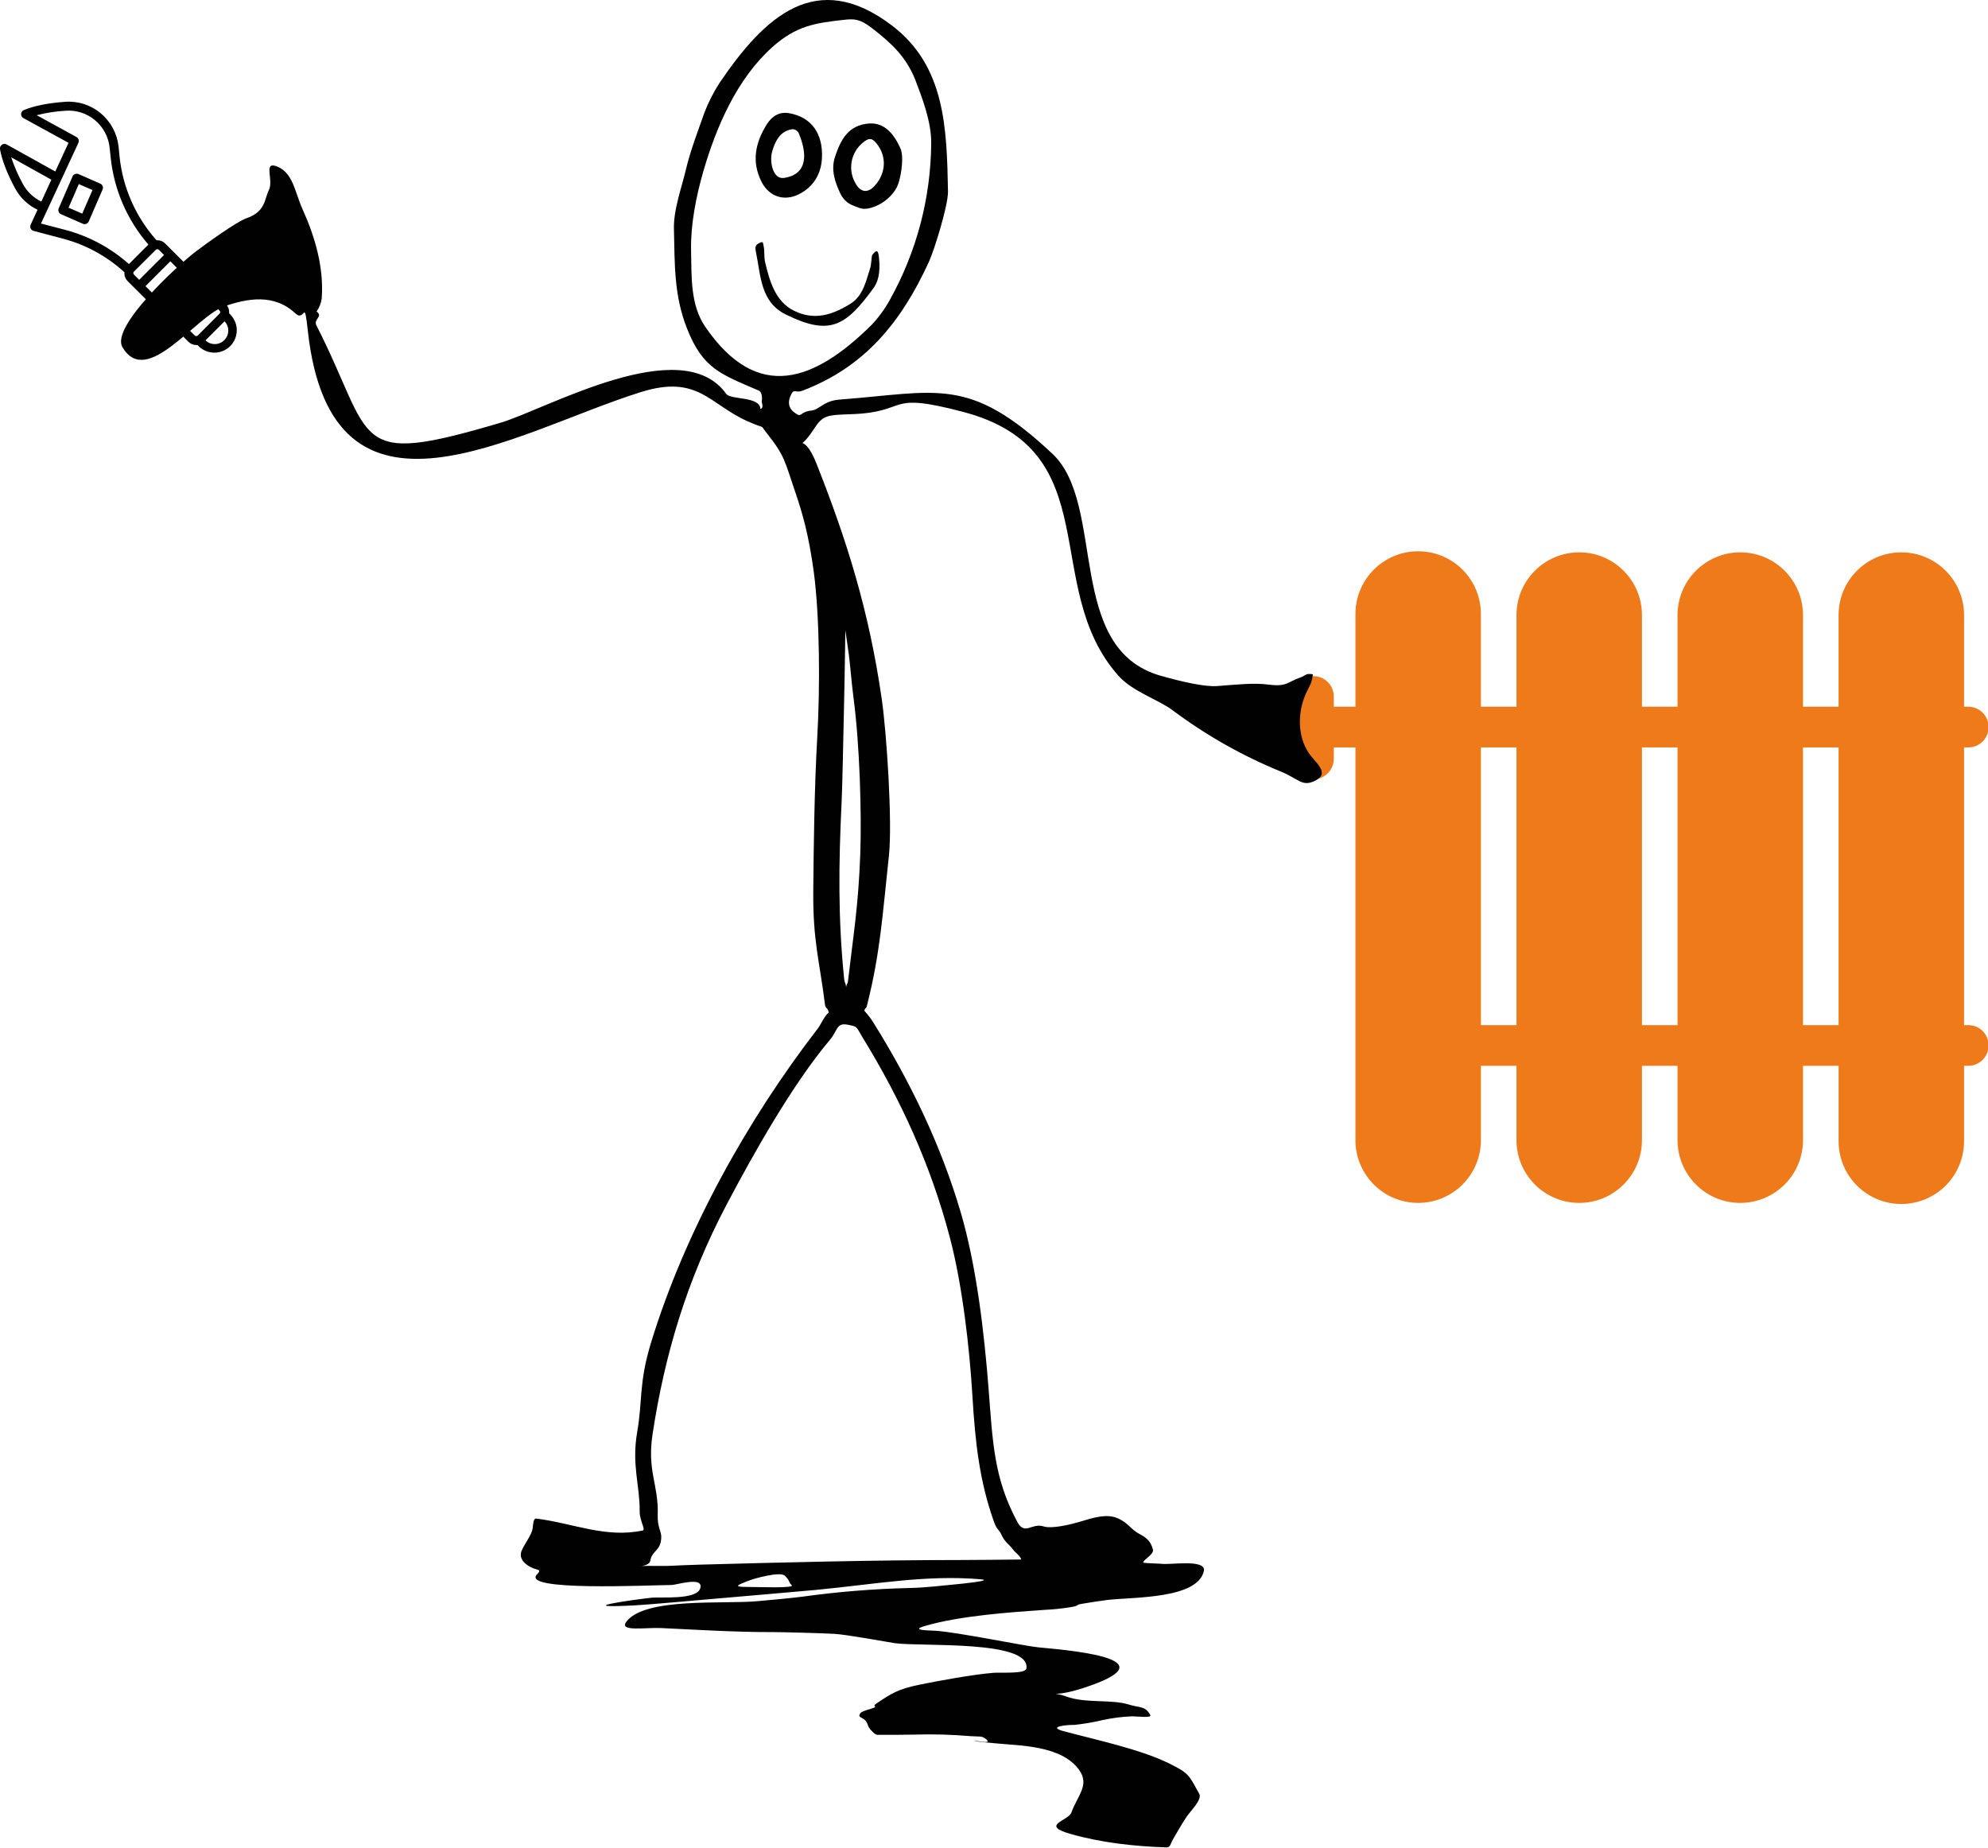
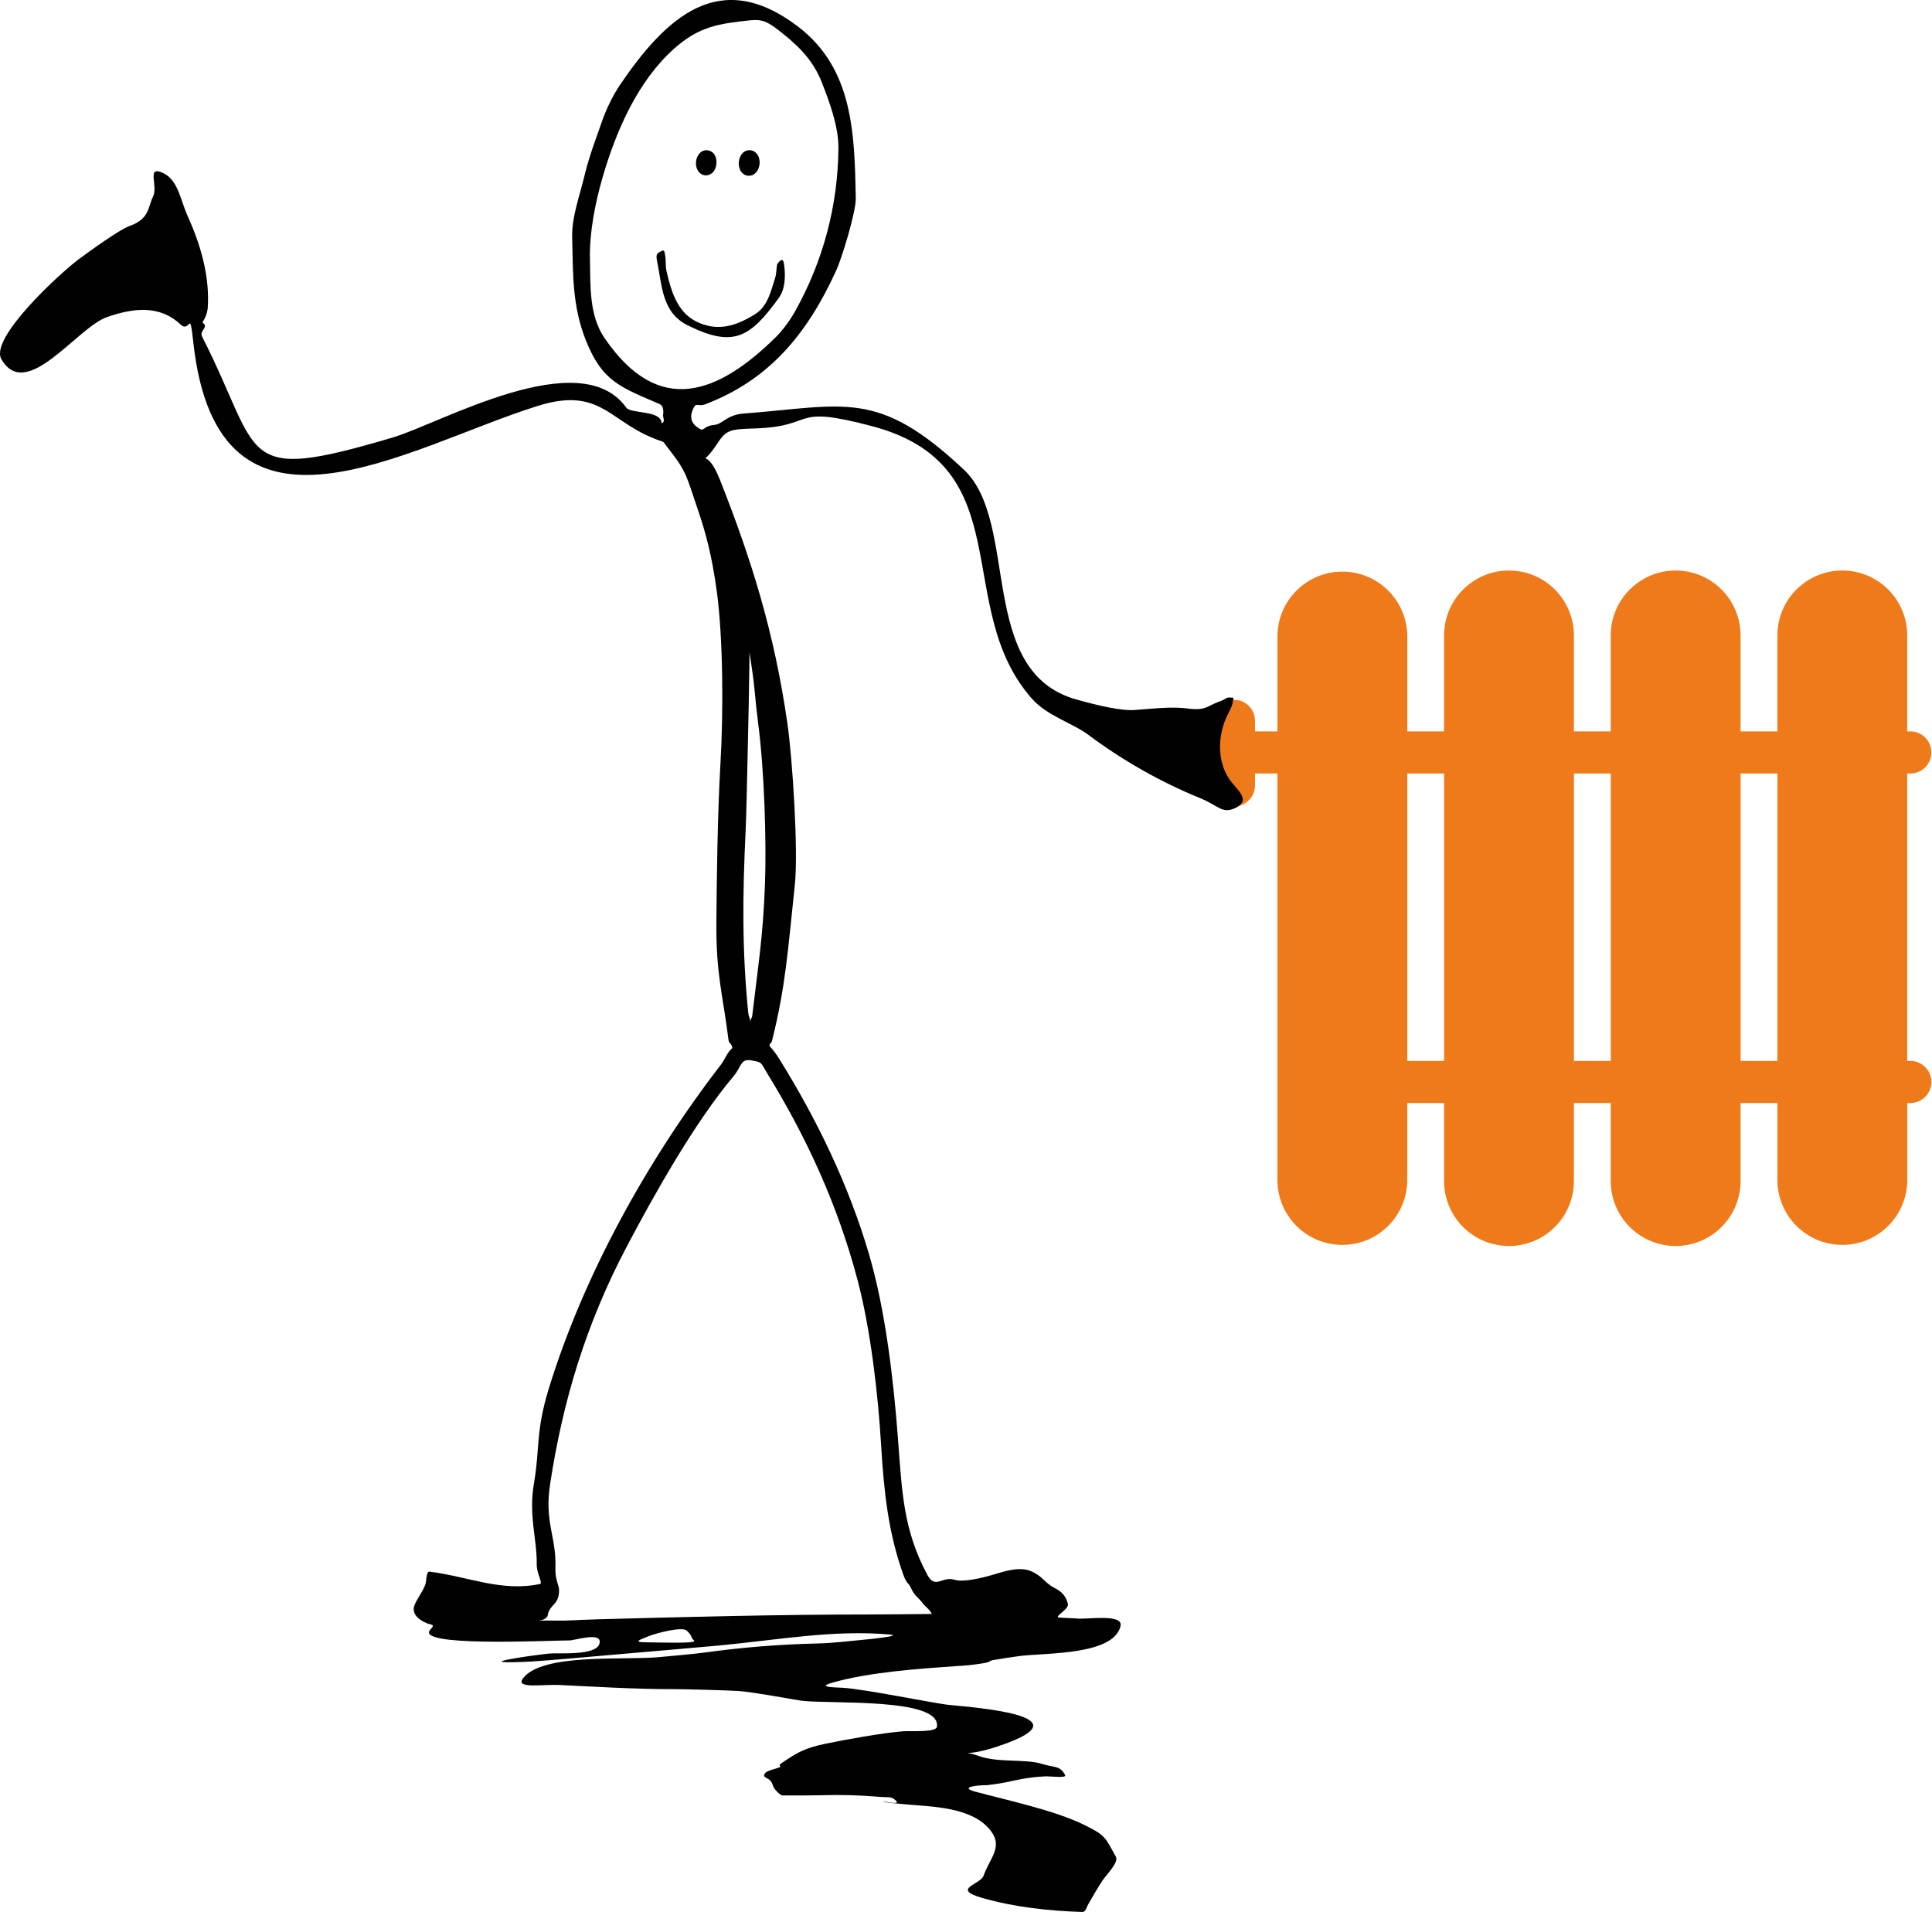
- <svg xmlns="http://www.w3.org/2000/svg" viewBox="0 0 1039.38 965.85">
+ <svg xmlns="http://www.w3.org/2000/svg" viewBox="0 0 976.1 965.85">
  <defs>
-     <style>.cls-1{fill:#010101;}.cls-2{fill:#ef7a1a;}</style>
+     <style>.cls-1{fill:#ef7a1a;}.cls-2{fill:#010101;}</style>
  </defs>
  <g id="Ebene_2" data-name="Ebene 2">
    <g id="Ebene_2-2" data-name="Ebene 2">
-       <path class="cls-1" d="M120.59,164.6l-.78-.78c0-.21,0-.42,0-.64a5.78,5.78,0,0,0-1.69-4.1L86.36,127.3a5.77,5.77,0,0,0-4.09-1.7l-.45,0A77.83,77.83,0,0,1,62.5,81.8L62,76.74a26.29,26.29,0,0,0-9.24-17.42A26,26,0,0,0,34,53.23c-8.94.65-16.18,2.1-21.53,4.32a2.33,2.33,0,0,0-.22,4.21L35.83,74.67l-6.93,15L3.47,75.52A2.34,2.34,0,0,0,1,75.65,2.36,2.36,0,0,0,0,78c1,5.69,3.65,12.58,7.9,20.5a26.1,26.1,0,0,0,11.73,11.18l-3.61,7.81a2.34,2.34,0,0,0,1.53,3.24l15.19,4a76.61,76.61,0,0,1,32.3,17.6c0,.18,0,.37,0,.55a5.76,5.76,0,0,0,1.69,4.1L98.53,178.7a5.73,5.73,0,0,0,4.09,1.7c.22,0,.44,0,.65,0l.78.78a11.7,11.7,0,0,0,16.54-16.54ZM96.76,144.31l4.38,4.38L91,158.82a2.34,2.34,0,0,0,3.31,3.3L104.45,152l4.38,4.38-13,13L83.75,157.32ZM80.44,154l-4.38-4.38,13-13L93.46,141ZM12,96.25a83.75,83.75,0,0,1-6.15-14l21,11.7L21.62,105.4A21.46,21.46,0,0,1,12,96.25Zm9.42,20.63L41,74.65a2.35,2.35,0,0,0-1-3L19.17,60.23a82,82,0,0,1,15.16-2.34,21.34,21.34,0,0,1,15.39,5,21.6,21.6,0,0,1,7.6,14.33l.54,5.06a82.35,82.35,0,0,0,19.73,45.59L67.4,138.07A81.21,81.21,0,0,0,34,120.15Zm48.26,25.94a1.09,1.09,0,0,1,.33-.79L81.47,130.6a1.15,1.15,0,0,1,1.59,0l2.71,2.72-13,13-2.71-2.71A1.11,1.11,0,0,1,69.72,142.82Zm29.4,29.87,13-13,2.71,2.71a1.11,1.11,0,0,1,0,1.58L103.42,175.4a1.12,1.12,0,0,1-1.59,0h0Zm18.17,5.15a7,7,0,0,1-9.81.11L117.4,168a7,7,0,0,1-.11,9.81Z" />
-       <path class="cls-1" d="M52.39,96,41,91a2.34,2.34,0,0,0-1.78,0,2.31,2.31,0,0,0-1.29,1.24l-7.21,16.62A2.34,2.34,0,0,0,31.89,112l11.44,5a2.45,2.45,0,0,0,.93.19,2.57,2.57,0,0,0,.86-.16,2.37,2.37,0,0,0,1.28-1.25l7.21-16.62A2.34,2.34,0,0,0,52.39,96ZM43,111.7l-7.15-3.1,5.35-12.34,7.15,3.1Z" />
-       <path class="cls-2" d="M1028.73,536h-1.87V390.79h1.87a10.65,10.65,0,1,0,0-21.29h-1.87V321.59a32.8,32.8,0,1,0-65.6,0V369.5h-18.6V321.59a32.8,32.8,0,1,0-65.6,0V369.5h-18.6V321.59a32.8,32.8,0,0,0-65.6,0V369.5H774.25V321.59a32.8,32.8,0,1,0-65.59,0V369.5H697.34v-5.66a10.65,10.65,0,0,0-21.29,0v32.61a10.65,10.65,0,1,0,21.29,0v-5.66h11.32V596.12a32.8,32.8,0,1,0,65.6,0V557.25h18.6v38.87a32.8,32.8,0,0,0,65.6,0V557.25h18.6v38.87a32.8,32.8,0,1,0,65.6,0V557.25h18.61v38.87a32.8,32.8,0,1,0,65.59,0V557.25h1.87a10.65,10.65,0,1,0,0-21.29Zm-254.47,0V390.79h18.6V536Zm84.2,0V390.79h18.6V536Zm84.2,0V390.79h18.6V536Z" />
-       <path class="cls-1" d="M684.7,352.39c-2-.17-2.26.93-4.88,1.84-6.81,2.36-7,4.95-16.53,3.71-7.69-1-15.28-.12-26.94.76-6.57.49-18.5-2.29-29.41-5.36-50.33-14.18-28.31-89.41-56.72-116.1-43.57-40.92-60-32.2-111.28-28.32-8.56.65-10.37,5.37-15,5.78s-5.06,3-6.74,2.14c-5.06-2.59-5.79-6.39-3.37-11,1.36-2.56,2.39-.3,5.7-1.56C451.73,192,471,169,485.74,136.7c2.77-6,10-29.46,9.9-36.49-.63-33.27-1.43-65.74-29.35-86.91-39.47-29.93-66.5-4.76-90.13,30.09a85.35,85.35,0,0,0-7.88,15.52c-3.08,8.82-7.31,19.75-9.63,29.57s-6.55,21.15-6.3,31.17c.45,18.56-.05,34.65,6.84,52.11,8.29,21,17.47,23.79,37.44,32.42,1.7.73,2,3.51,1.62,5.64-.11.64,1.33,3.51-.71,4-.1-6.68-15.57-4.67-17.86-7.89-23.25-32.6-93.87,7.94-117.94,15.08-79.28,23.47-65.38,9.85-96.32-50.9-1.67-3.27,3.74-4.61.11-7.24a15.59,15.59,0,0,0,2.68-6.89c1.2-16.35-3.65-32.54-10.12-46.79-4-8.89-4.92-19.48-14-22.42-6.27-2-1,7.45-3.49,12.52s-1.66,11.32-11.83,14.86c-5,1.73-20.51,12.9-26.26,17.24-9.45,7.14-44.66,39.48-38.52,50.06,12.65,21.79,38.12-16.09,53.55-21.38,11.78-4,25.66-6.72,36.92,3.79,5.13,4.79,4.52-8.75,6.48,9.12,12.51,113.72,108.2,52.6,174.18,32,29.68-9.26,35.62,6.2,55.36,15.11,10.66,4.81,6.26,1.12,10.27,6.19,9.73,12.31,9.33,14.35,15.17,31.39,3.76,11,7,22.54,9.55,41.39,3.13,23.51,3.34,60.31,1.79,86.93-1.47,25.2-1.88,58.17-2.06,80-.21,26.4,3.3,36.42,6.11,59.18.3,2.42,1.82,1.81,1.92,4.4-1.88,1-4.26,6.35-5.45,7.9-37.57,48.67-69.7,106.9-87.28,164.12-6.65,21.67-4.43,30.33-7.38,47.27s1.48,28,1.32,41.45c-.05,4.71,3.29,9.53,1.6,9.89-19.42,4.13-36.54-3.86-55.71-6.24-1.42-.18-1.57,2.75-1.86,5.15-.39,3.18-4,7.71-5.69,11.52-1.92,4.46,2.05,7.84,6.37,9.47,2.06.78,4.15.46,1.67,3-9,9,58,5.68,70.2,5.6,2.77,0,16.83-4.69,15.12,1.64s-21,4.51-25.4,5c-10.62,1.15-42.93,5.79-8.6,4,6.06-.32,32.72-2.67,44-3.67s41.28-3.53,50.24-4.38c31.38-3,57.59-8,86.21-5.59,7.61.63-10.61,2.46-14.18,2.77-5.35.47-14.34,1.64-22.82,1.8a492.35,492.35,0,0,0-55.75,4.49c-5.3.73-19.22,2-23.72,2.39-17.66,1.68-59-2.17-68.66,10.78-4,5.33,10,2.9,18.22,3.28,13.69.63,39.13,2.22,58.35,2.11,4.77,0,25.42.54,32.17.92s29.53,4.61,31.85,4.91c14.19,1.84,70.78-1.76,68.58,13.18-.43,2.93-12.71,2-17,2.27-10.46.78-29.66,4.32-39,6.24-11.1,2.27-14.81,4.68-22.29,9.74-2.64,1.78.22,1.46-1.09,2.14a31.77,31.77,0,0,1-4,1.33c-1.28.48-2.91.85-3.59,1.91-1.05,1.66.36,1.81,1.49,2.6a4.84,4.84,0,0,1,2.35,2.72,8,8,0,0,0,2.29,3.74c.59.55,1.54,1.8,2.86,2,4.36.07,15.81,0,18.92-.09a256.27,256.27,0,0,1,29.91.8c5.23.41,6-.39,8.53,2s-7.42,0-6.77.27c1.76.78,6.18,1,11.84,1.53,12.12,1.22,33.81,1,43.06,13.77,5.79,8-.86,13.54-4,22.39-1.55,4.33-16.56,6.56-.5,11.15s33.2,6.49,50.24,7.05c2,.07,2-1.79,3.41-4.25s5.18-9,7.13-11.83,8.19-9,6.62-11.84c-5.47-9.78-5-10.74-16.33-16.24-14.86-7.21-37.43-12-54.59-16.59-8.4-2.22.52-3.34,5.71-3.3a119.09,119.09,0,0,0,14.49-2.48,88.91,88.91,0,0,1,15.57-2c2.55,0,10.42,1,9.52-.65-2.7-4.95-5.28-3.63-11.55-5.59-8.62-2.69-22.3-.5-32-4s-8.29.94,8.64-4.59c44.12-14.42-.34-19.13-23.72-21.25-6.87-.62-42.15-7.94-53.77-8.66-2.77-.17-13.32-.16-5.8-2.39,18.67-5.54,45.22-7.27,62.75-8.52a115.45,115.45,0,0,0,13.86-1.44c4.72-.73,2.26-1.12,5.61-1.7s11.14-1.78,13.67-2.07c13.72-1.53,47-.49,50.31-15.09,1.44-6.43-17.76-3.14-22.08-3.78-1-.15-8-.26-9.64-.59,0-1,1.64-2,2.18-2.53,1.2-1.08,3.32-2.82,2.93-4.28-1.12-4.26-3.19-6.19-6.94-8.14-4.82-2.51-6-6-11.7-8.37s-12.5-.25-19.89,2c-3.61,1.08-14.15,3.81-18.7,2.34-6.2-2-9.76,5-13.73-2.41-12.32-23-12.81-41.81-15-69.76s-6.12-63.49-14.64-92.34c-10.3-34.86-26-67.39-45.14-98.23a42.54,42.54,0,0,0-5.15-6.84c.54-2.28.79-.41,1.38-2.75,6.93-27.61,8-46.21,11.46-78.31,1.88-17.34-1.15-63.78-3.7-81.57-6.63-46.35-18.28-83.28-34.14-123.39-7.61-19.26-11.09-3.29-1.36-18.18,4.55-7,6.46-7.31,18.9-7.7,31.94-1,17.37-12.24,59.14-1.22,76.19,20.1,39.93,91.54,81.11,137.89,7.6,8.56,20.9,12.4,28.49,18.2a257,257,0,0,0,56.44,31.94c9.35,3.79,11.14,8.24,18,4.78,8.09-4.07-.05-9.38-3.57-14.76-5.78-8.85-5.62-21.14-1.31-30.76,1.67-3.72,2.89-5.19,3.35-8.23C686.53,352.05,686.71,352.55,684.7,352.39ZM457,15.57c8.49,6.66,16.85,14,21.64,26.46,3.38,8.82,8.34,21.58,8.22,32.8a170.65,170.65,0,0,1-21.71,82.1,64.08,64.08,0,0,1-9.47,12.95c-29.64,29.32-59.52,41-86.93,1-7.88-11.5-7.15-26-7.44-40.28-.26-13,2.58-27.75,6.37-40.87,6.85-23.7,17.74-48.59,36-65,12.7-11.4,22.66-12.76,38.65-14.48C448.22,9.63,451.06,10.9,457,15.57ZM446.27,365.09c3.15,23.87,4.28,59.51,3.5,81.53-1,27.19-3.6,42.06-6.39,66.16-.24,2.07-.81,1.36-1,3.53-.18-2.59-.8-2.12-1.07-4.79-3.14-31.41-2.9-58.83-1.28-92.44.4-8.21.86-32.75,1.12-44.11s.56-26.42.7-37c.07-4.8.1-4.48.12-8.51.51,3.83.68,5,1.3,9.09C444.63,347.39,444.91,354.74,446.27,365.09ZM451,542.45c19.87,32.36,35.55,66.41,45.58,104.45,6.6,25.06,10.33,57.84,11.83,83,1.46,24.42,3.73,44.39,11.08,65.23,2,5.63,2.46,3.67,4.18,7.46s3.62,4.42,6,7.64c1.09,1.47,3.72,3.18,4.28,5.14-9,.09-23.77.27-32.51.27-43.82,0-93.61,1.28-134.57,2.39-17.06.47-13.95.82-24.29.69-14.48-.19-3.26,1.18-2.61-2.66,1-5.82,5.81-5,5.75-12.76,0-2.5-2.06-5.22-1.85-11.11.56-16.05-5.69-22.81-2.66-42.56,6.29-41.08,17.71-80.1,38.86-120.15,13.56-25.7,34.1-62.41,53.83-85.81,4.07-4.83,3.39-9,9.06-7.95S447.46,536.66,451,542.45ZM410.27,823.81c3.06,2.9,1.81,3.37,3.6,4.9,2.18,1.85-17.1,1-23.55,1-7.62,0-4.2-1.17.69-3.11C394.79,825.08,407.93,821.58,410.27,823.81Z" />
-       <path class="cls-1" d="M412.38,59.15c-5-.83-8.87,1.67-11.52,5.91-6,9.67-8.05,19.56-2.64,30.12,3.83,7.5,11.66,10.28,19.38,6.42S429.5,90.93,429.77,82C430.14,70.12,424.54,61.18,412.38,59.15Zm5.27,10.6c4.09,9.78,5.3,21.35-7.79,23.28-5.79.85-7.63-8.52-6.19-13.67s4.08-10.91,10.46-11.78A3.61,3.61,0,0,1,417.65,69.75Z" />
-       <path class="cls-1" d="M454.18,64.58c-10.67.88-14.66,8.42-17.64,17.51-2.23,6.78.06,13.29,2.86,19.19a12.14,12.14,0,0,0,7,6.32c3.55,1.49,5.12,2.15,9.16,1a22.78,22.78,0,0,0,12.54-9.32c1.76-2.55,2.75-7.28,3.19-10.57s.75-8.34-.49-11.08C467.45,70.15,462.48,63.9,454.18,64.58ZM458.29,75c5.59,7,4.86,15.85-1.14,22.31-3.55,3.81-7.22,3.22-9.75-1.24a16.65,16.65,0,0,1,3.87-21.61C454.25,72,455.9,72.06,458.29,75Z" />
-       <path class="cls-1" d="M456.12,133.18c-.61.78-.38,4.61-1.23,7.22-2,6.06-3.55,14.23-10.1,18.32-9.53,5.94-19.09,9.11-29.93,3.61-9.58-4.86-12.53-15.58-14.83-25.23-.64-2.7-.27-6-.67-7.82-.52-2.31-.18-3.33-2.26-2.27s-2.53,1.72-1.81,5.13c2.5,11.87,2.25,25.71,15.44,32.23,23,11.38,31.36,6.33,46-13.81,3.44-4.73,3.39-11.43,2.73-16.6C459.09,130.88,458.32,130.37,456.12,133.18Z" />
+       <path class="cls-1" d="M965.46,536h-1.88V390.79h1.88a10.65,10.65,0,0,0,0-21.29h-1.88V321.59a32.8,32.8,0,1,0-65.59,0V369.5H879.38V321.59a32.8,32.8,0,1,0-65.59,0V369.5H795.18V321.59a32.8,32.8,0,1,0-65.59,0V369.5H711V321.59a32.8,32.8,0,0,0-65.6,0V369.5H634.06v-5.66a10.65,10.65,0,0,0-21.29,0v32.61a10.65,10.65,0,1,0,21.29,0v-5.66h11.32V596.12a32.8,32.8,0,0,0,65.6,0V557.25h18.61v38.87a32.8,32.8,0,1,0,65.59,0V557.25h18.61v38.87a32.8,32.8,0,1,0,65.59,0V557.25H898v38.87a32.8,32.8,0,0,0,65.6,0V557.25h1.87a10.65,10.65,0,0,0,0-21.29ZM711,536V390.79h18.61V536Zm84.2,0V390.79h18.61V536Zm84.2,0V390.79H898V536Z" />
+       <path class="cls-2" d="M621.43,352.39c-2-.17-2.27.93-4.89,1.84-6.8,2.36-7,4.95-16.53,3.71-7.69-1-15.27-.12-26.94.76-6.57.49-18.5-2.29-29.4-5.36-50.34-14.18-28.31-89.41-56.73-116.1-43.57-40.92-60-32.2-111.28-28.32-8.56.65-10.37,5.37-15,5.78s-5.07,3-6.75,2.14c-5-2.59-5.79-6.39-3.37-11,1.36-2.56,2.4-.3,5.7-1.56C388.46,192,407.7,169,422.46,136.7c2.77-6,10-29.46,9.91-36.49-.64-33.27-1.44-65.74-29.35-86.91-39.48-29.93-66.51-4.76-90.14,30.09A86,86,0,0,0,305,58.91c-3.07,8.82-7.31,19.75-9.63,29.57s-6.54,21.15-6.3,31.17c.45,18.56-.05,34.65,6.85,52.11,8.29,21,17.46,23.79,37.44,32.42,1.7.73,2,3.51,1.61,5.64-.1.64,1.34,3.51-.71,4-.09-6.68-15.56-4.67-17.86-7.89-23.25-32.6-93.86,7.94-117.94,15.08-79.27,23.47-65.38,9.85-96.32-50.9-1.67-3.27,3.75-4.61.11-7.24a15.59,15.59,0,0,0,2.68-6.89c1.2-16.35-3.65-32.54-10.11-46.79-4-8.89-4.92-19.48-14-22.42-6.28-2-.95,7.45-3.5,12.52s-1.65,11.32-11.83,14.86c-4.95,1.73-20.51,12.9-26.26,17.24C29.79,138.57-5.43,170.91.71,181.49c12.65,21.79,38.12-16.09,53.55-21.38,11.78-4,25.67-6.72,36.93,3.79,5.13,4.79,4.51-8.75,6.48,9.12,12.5,113.72,108.19,52.6,174.17,32,29.69-9.26,35.62,6.2,55.37,15.11,10.65,4.81,6.26,1.12,10.26,6.19,9.73,12.31,9.33,14.35,15.17,31.39,3.76,11,7,22.54,9.55,41.39,3.14,23.51,3.35,60.31,1.79,86.93-1.47,25.2-1.88,58.17-2.05,80-.22,26.4,3.29,36.42,6.11,59.18.3,2.42,1.81,1.81,1.91,4.4-1.88,1-4.26,6.35-5.45,7.9-37.56,48.67-69.69,106.9-87.27,164.12-6.66,21.67-4.44,30.33-7.39,47.27s1.49,28,1.33,41.45c-.06,4.71,3.29,9.53,1.6,9.89-19.43,4.13-36.55-3.86-55.72-6.24-1.41-.18-1.57,2.75-1.86,5.15-.39,3.18-4,7.71-5.68,11.52-1.93,4.46,2.05,7.84,6.36,9.47,2.07.78,4.15.46,1.67,3-9,9,58,5.68,70.21,5.6,2.76,0,16.83-4.69,15.11,1.64s-21,4.51-25.4,5c-10.61,1.15-42.93,5.79-8.6,4,6.07-.32,32.73-2.67,44-3.67s41.28-3.53,50.24-4.38c31.38-3,57.59-8,86.21-5.59,7.62.63-10.6,2.46-14.17,2.77-5.36.47-14.35,1.64-22.83,1.8a492.36,492.36,0,0,0-55.74,4.49c-5.3.73-19.23,2-23.72,2.39-17.67,1.68-59-2.17-68.67,10.78-4,5.33,10,2.9,18.23,3.28,13.68.63,39.12,2.22,58.34,2.11,4.77,0,25.42.54,32.18.92s29.52,4.61,31.84,4.91c14.19,1.84,70.78-1.76,68.59,13.18-.43,2.93-12.72,2-17,2.27-10.46.78-29.67,4.32-39,6.24-11.1,2.27-14.81,4.68-22.3,9.74-2.64,1.78.22,1.46-1.08,2.14a31.91,31.91,0,0,1-4,1.33c-1.28.48-2.91.85-3.58,1.91-1.05,1.66.35,1.81,1.49,2.6a4.82,4.82,0,0,1,2.34,2.72,8,8,0,0,0,2.29,3.74c.59.55,1.54,1.8,2.86,2,4.37.07,15.81,0,18.92-.09a256.27,256.27,0,0,1,29.91.8c5.24.41,6-.39,8.54,2s-7.43,0-6.78.27c1.77.78,6.18,1,11.84,1.53,12.13,1.22,33.81,1,43.06,13.77,5.79,8-.86,13.54-4,22.39-1.56,4.33-16.57,6.56-.5,11.15s33.2,6.49,50.23,7.05c2,.07,2-1.79,3.41-4.25s5.18-9,7.13-11.83,8.19-9,6.63-11.84c-5.47-9.78-5-10.74-16.34-16.24-14.86-7.21-37.43-12-54.58-16.59-8.4-2.22.51-3.34,5.7-3.3a118.44,118.44,0,0,0,14.49-2.48,89.13,89.13,0,0,1,15.58-2c2.55,0,10.42,1,9.52-.65-2.71-4.95-5.29-3.63-11.55-5.59-8.62-2.69-22.31-.5-32-4s-8.3.94,8.63-4.59c44.13-14.42-.34-19.13-23.72-21.25-6.87-.62-42.15-7.94-53.77-8.66-2.76-.17-13.32-.16-5.79-2.39,18.66-5.54,45.21-7.27,62.75-8.52a115.45,115.45,0,0,0,13.86-1.44c4.72-.73,2.26-1.12,5.61-1.7s11.14-1.78,13.66-2.07c13.73-1.53,47-.49,50.31-15.09,1.45-6.43-17.75-3.14-22.08-3.78-1-.15-8-.26-9.63-.59,0-1,1.63-2,2.18-2.53,1.2-1.08,3.31-2.82,2.93-4.28-1.12-4.26-3.19-6.19-6.94-8.14-4.82-2.51-6-6-11.71-8.37s-12.49-.25-19.88,2c-3.61,1.08-14.16,3.81-18.7,2.34-6.2-2-9.77,5-13.74-2.41-12.31-23-12.81-41.81-14.95-69.76S447.5,662.28,439,633.43c-10.31-34.86-26-67.39-45.15-98.23a42.47,42.47,0,0,0-5.14-6.84c.54-2.28.79-.41,1.38-2.75,6.93-27.61,8-46.21,11.46-78.31,1.88-17.34-1.16-63.78-3.7-81.57-6.63-46.35-18.28-83.28-34.14-123.39-7.61-19.26-11.1-3.29-1.37-18.18,4.55-7,6.47-7.31,18.9-7.7,31.94-1,17.37-12.24,59.14-1.22,76.19,20.1,39.94,91.54,81.11,137.89,7.6,8.56,20.9,12.4,28.49,18.2a257.19,257.19,0,0,0,56.44,31.94c9.36,3.79,11.14,8.24,18,4.78,8.09-4.07-.05-9.38-3.57-14.76-5.77-8.85-5.62-21.14-1.3-30.76,1.66-3.72,2.89-5.19,3.35-8.23C623.26,352.05,623.43,352.55,621.43,352.39ZM393.73,15.57c8.49,6.66,16.86,14,21.64,26.46,3.39,8.82,8.35,21.58,8.22,32.8a170.65,170.65,0,0,1-21.71,82.1,63.62,63.62,0,0,1-9.46,12.95c-29.64,29.32-59.53,41-86.93,1-7.89-11.5-7.15-26-7.44-40.28-.27-13,2.57-27.75,6.36-40.87,6.86-23.7,17.75-48.59,36-65,12.7-11.4,22.65-12.76,38.64-14.48C384.94,9.63,387.78,10.9,393.73,15.57ZM383,365.09c3.15,23.87,4.27,59.51,3.49,81.53-1,27.19-3.6,42.06-6.39,66.16-.24,2.07-.81,1.36-1,3.53-.19-2.59-.81-2.12-1.08-4.79-3.13-31.41-2.9-58.83-1.28-92.44.4-8.21.86-32.75,1.13-44.11s.56-26.42.7-37c.06-4.8.09-4.48.11-8.51.52,3.83.69,5,1.31,9.09C381.36,347.39,381.63,354.74,383,365.09Zm4.74,177.36c19.87,32.36,35.55,66.41,45.58,104.45,6.6,25.06,10.33,57.84,11.83,83,1.46,24.42,3.73,44.39,11.08,65.23,2,5.63,2.46,3.67,4.18,7.46s3.63,4.42,6,7.64c1.09,1.47,3.72,3.18,4.29,5.14-9,.09-23.78.27-32.52.27-43.82,0-93.61,1.28-134.57,2.39-17.06.47-13.95.82-24.29.69-14.47-.19-3.26,1.18-2.61-2.66,1-5.82,5.81-5,5.75-12.76,0-2.5-2.06-5.22-1.85-11.11.56-16.05-5.68-22.81-2.66-42.56,6.3-41.08,17.72-80.1,38.86-120.15,13.57-25.7,34.1-62.41,53.83-85.81,4.07-4.83,3.39-9,9.07-7.95S384.19,536.66,387.74,542.45ZM347,823.81c3.05,2.9,1.8,3.37,3.6,4.9,2.18,1.85-17.11,1-23.56,1-7.61,0-4.2-1.17.69-3.11C331.51,825.08,344.65,821.58,347,823.81Z" />
+       <path class="cls-2" d="M392.84,133.18c-.61.78-.38,4.61-1.22,7.22-2,6.06-3.56,14.23-10.11,18.32-9.53,5.94-19.09,9.11-29.93,3.61-9.58-4.86-12.53-15.58-14.82-25.23-.64-2.7-.27-6-.67-7.82-.52-2.31-.19-3.33-2.26-2.27s-2.54,1.72-1.82,5.13c2.5,11.87,2.25,25.71,15.44,32.23,23.05,11.38,31.36,6.33,46-13.81,3.44-4.73,3.4-11.43,2.73-16.6C395.81,130.88,395.05,130.37,392.84,133.18Z" />
+       <path class="cls-2" d="M383.68,83.41c-.48,3.16-2.69,5.4-5.31,5.4-3.4,0-5.69-3.53-5-7.65.5-2.79,2.12-4.76,4.32-5.19C381.45,75.22,384.4,78.87,383.68,83.41Z" />
+       <path class="cls-2" d="M359.46,87.66c-3.37,2.31-7.35.09-7.81-4.38-.28-3,1.12-5.93,3.39-7a4.77,4.77,0,0,1,6.21,2.33C362.75,81.59,361.88,86,359.46,87.66Z" />
    </g>
  </g>
</svg>
